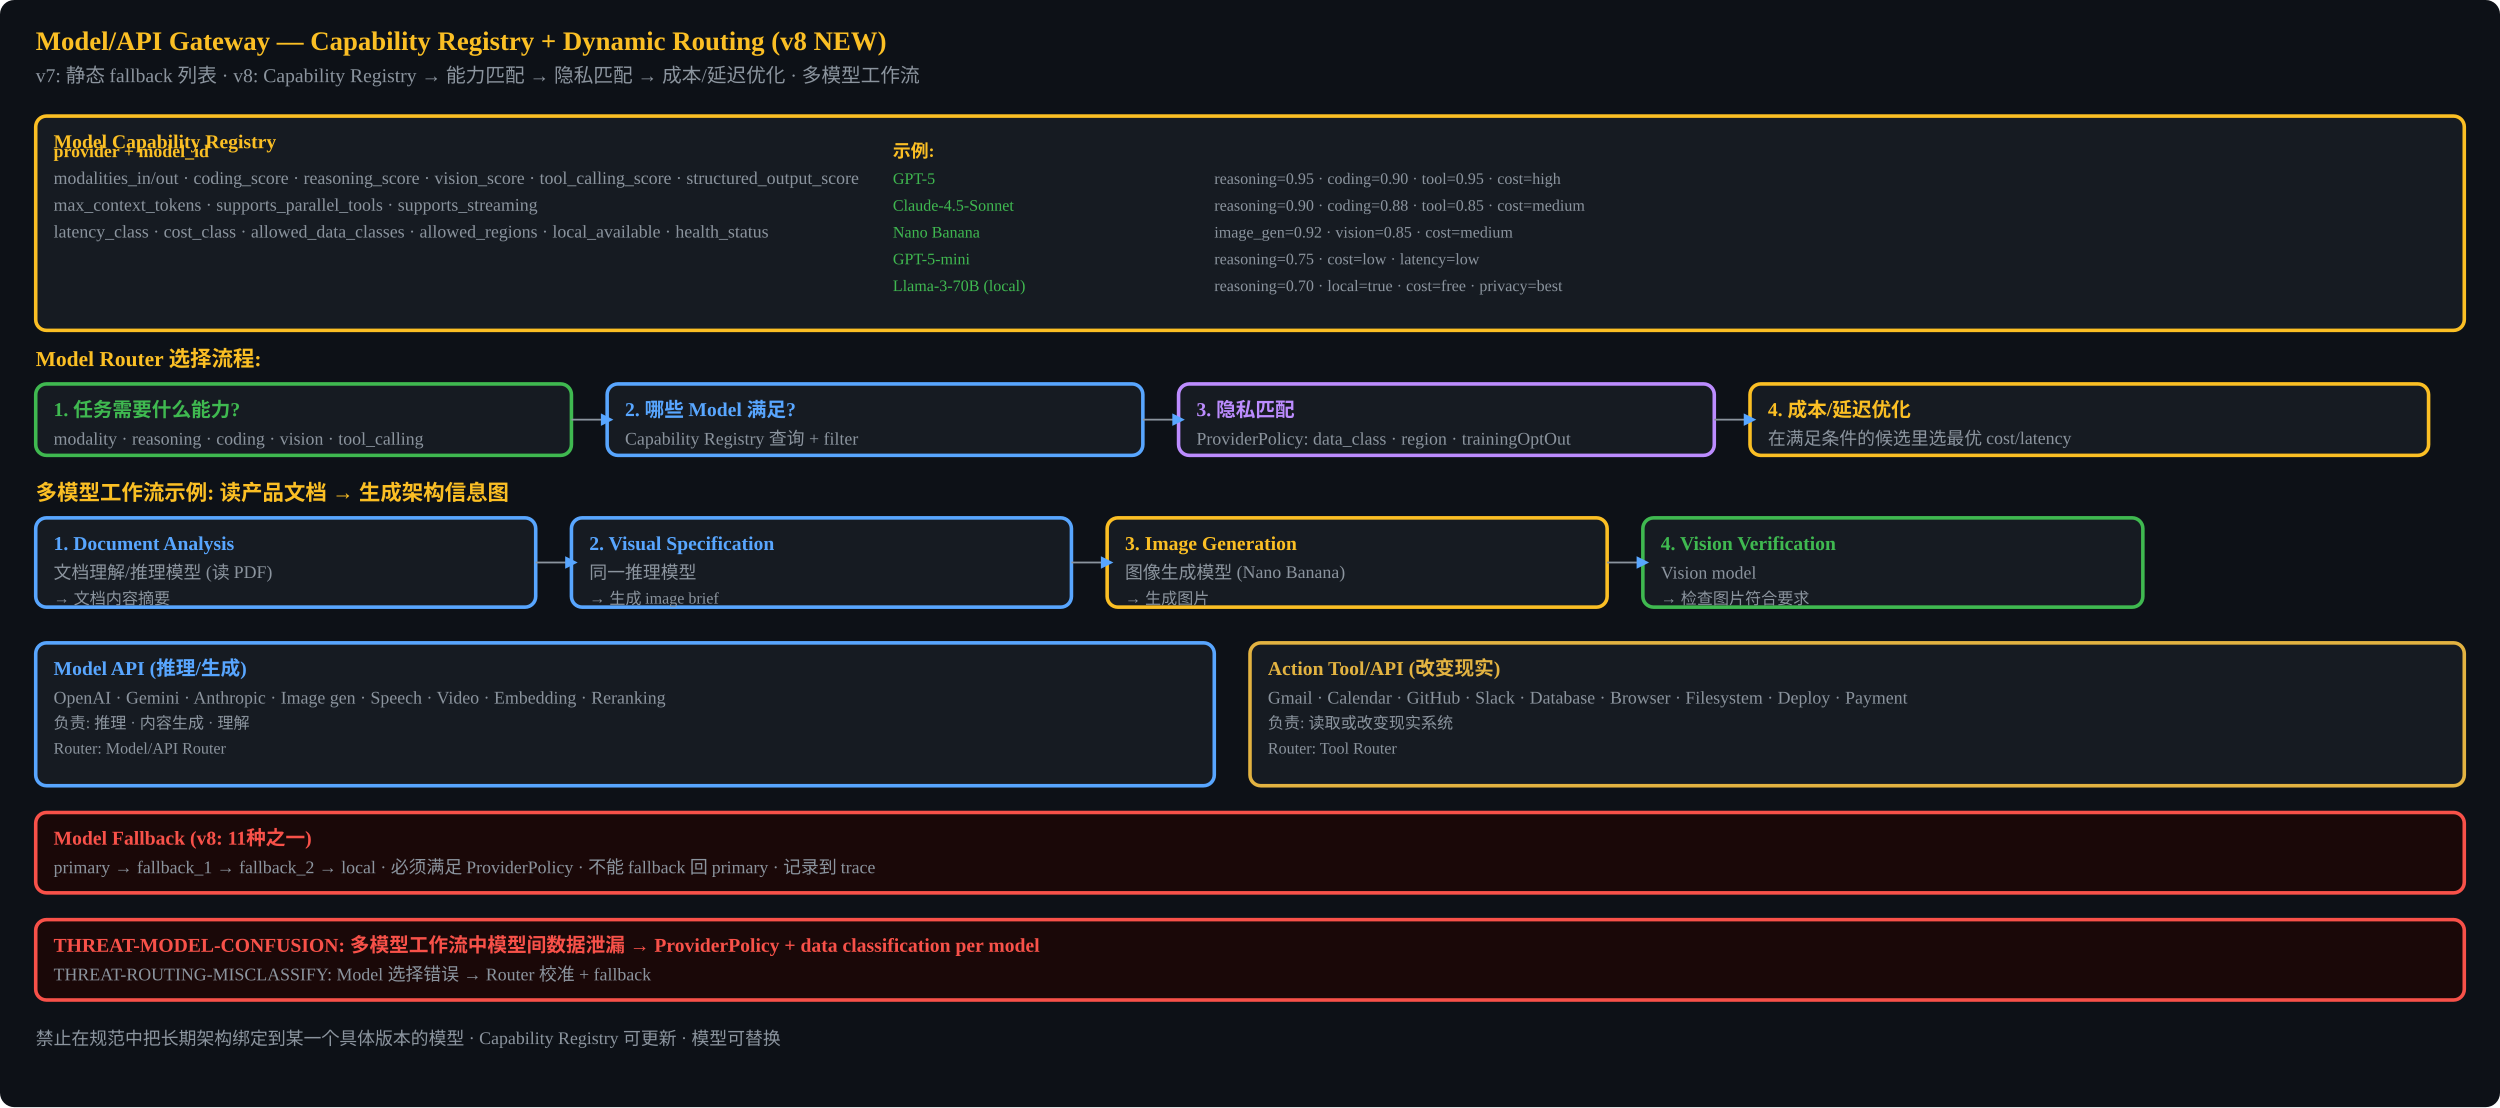
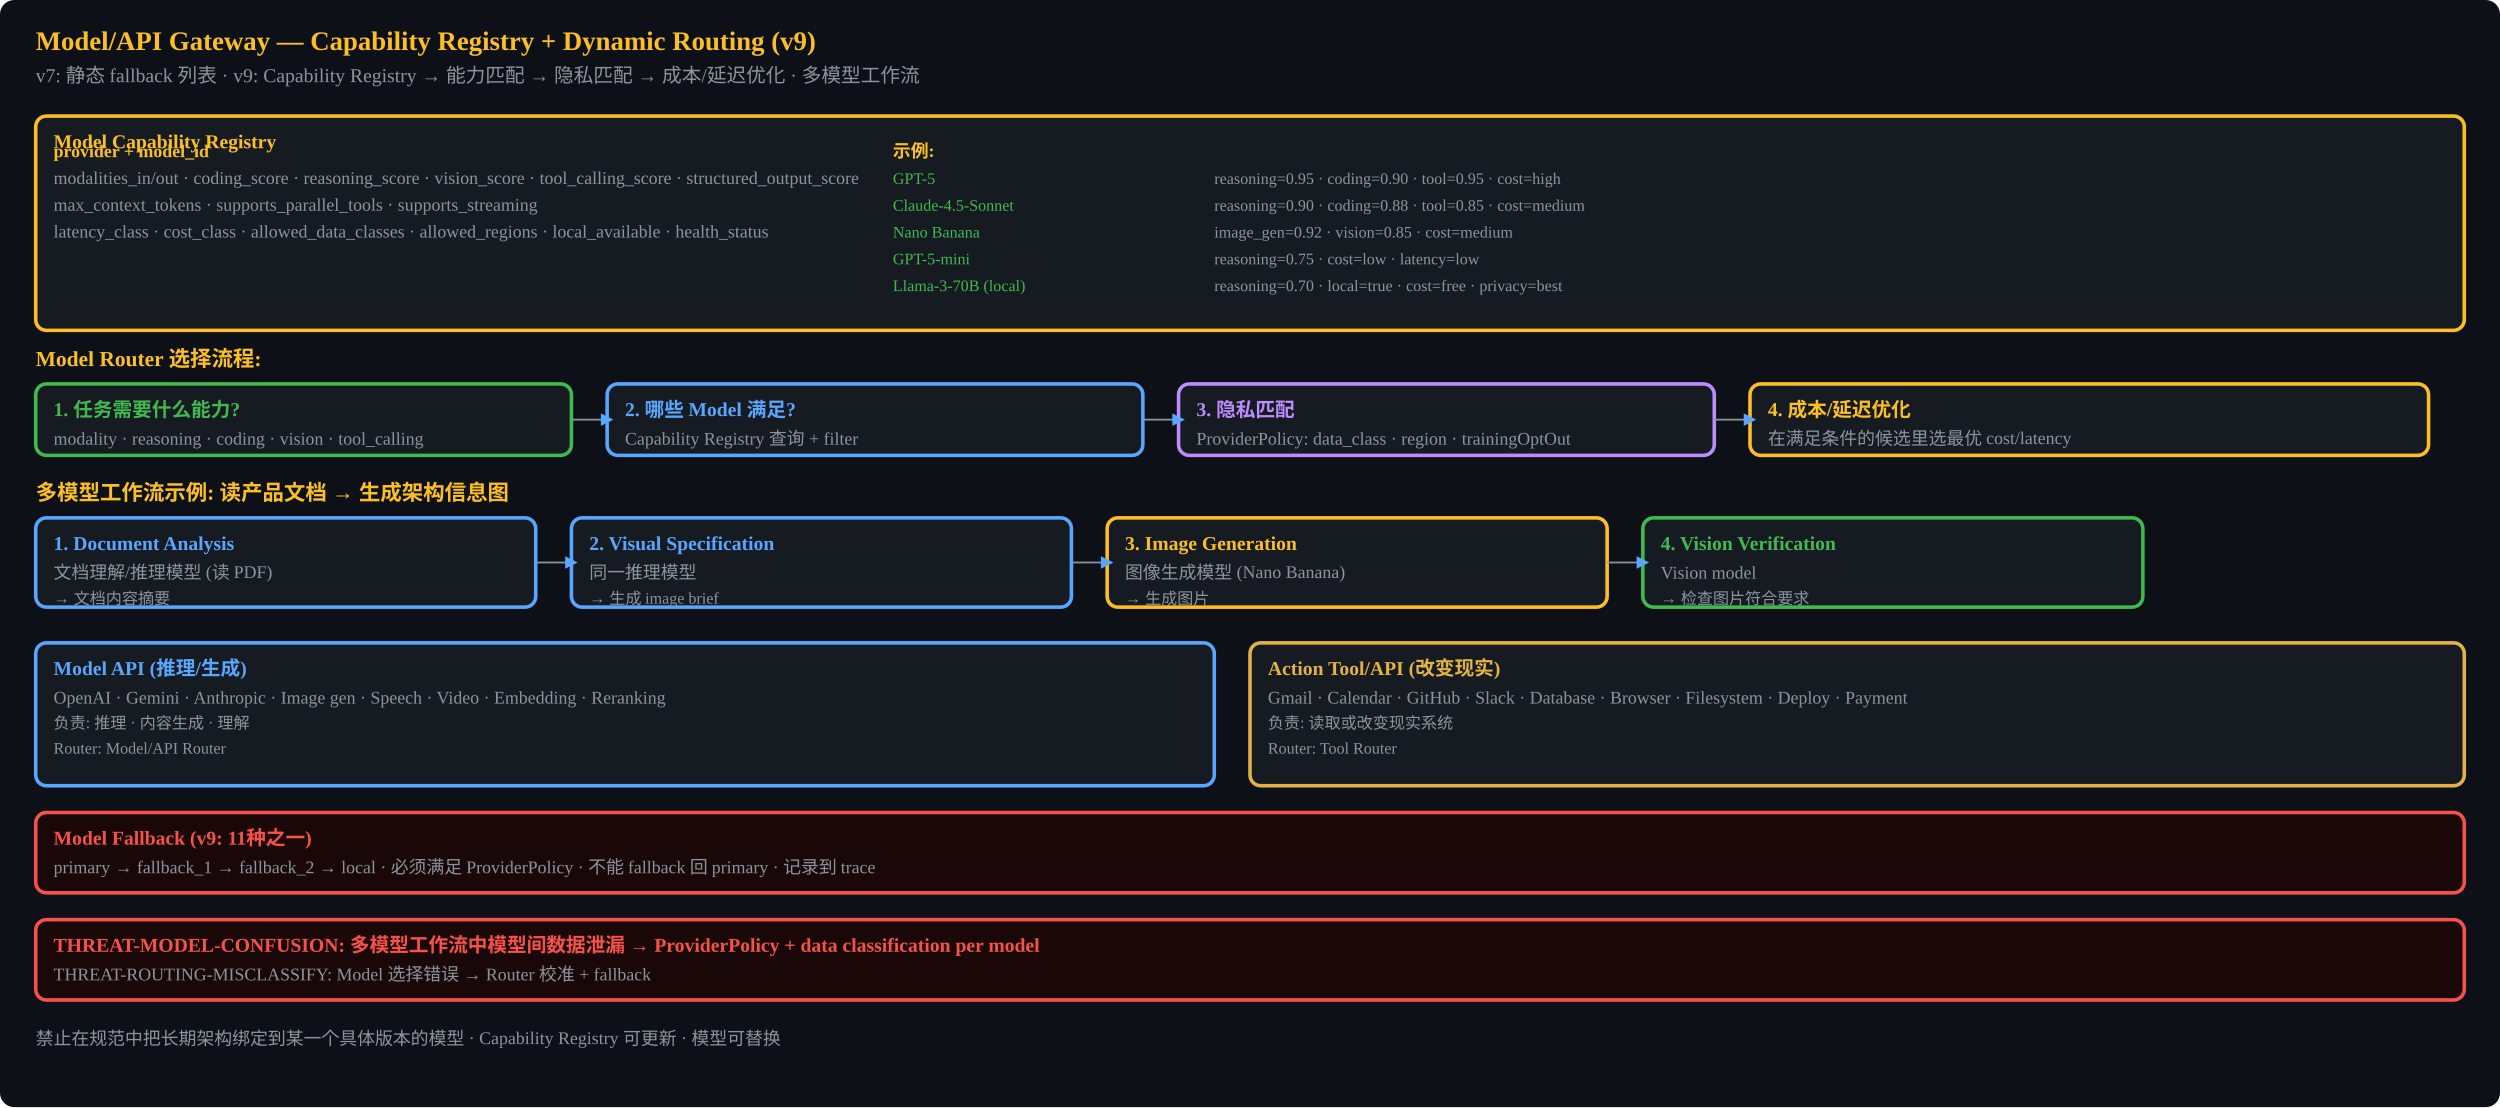
<svg xmlns="http://www.w3.org/2000/svg" width="1400" height="620" viewBox="0 0 1400 620">
  <defs>
    <marker id="ar" markerWidth="7" markerHeight="7" refX="3.5" refY="3.5" orient="auto">
      <path d="M0,0 L7,3.5 L0,7 Z" fill="#8b949e" />
    </marker>
    <marker id="ab" markerWidth="7" markerHeight="7" refX="3.5" refY="3.5" orient="auto">
      <path d="M0,0 L7,3.5 L0,7 Z" fill="#58a6ff" />
    </marker>
    <marker id="ag" markerWidth="7" markerHeight="7" refX="3.5" refY="3.5" orient="auto">
      <path d="M0,0 L7,3.5 L0,7 Z" fill="#3fb950" />
    </marker>
  </defs>
  <rect x="0" y="0" width="1400" height="620" fill="#0d1117" rx="8" />
-   <text x="20" y="28" fill="#fbbf24" font-size="15" font-weight="bold">Model/API Gateway — Capability Registry + Dynamic Routing (v8 NEW)</text>
-   <text x="20" y="46" fill="#8b949e" font-size="11">v7: 静态 fallback 列表 · v8: Capability Registry → 能力匹配 → 隐私匹配 → 成本/延迟优化 · 多模型工作流</text>
+   <text x="20" y="28" fill="#fbbf24" font-size="15" font-weight="bold">Model/API Gateway — Capability Registry + Dynamic Routing (v9)</text>
+   <text x="20" y="46" fill="#8b949e" font-size="11">v7: 静态 fallback 列表 · v9: Capability Registry → 能力匹配 → 隐私匹配 → 成本/延迟优化 · 多模型工作流</text>
  <rect x="20" y="65" width="1360" height="120" fill="#161b22" stroke="#fbbf24" stroke-width="2" rx="6" />
  <text x="30" y="83" fill="#fbbf24" font-size="11" font-weight="bold">Model Capability Registry</text>
  <text x="30" y="88" fill="#fbbf24" font-size="10" font-weight="bold">provider + model_id</text>
  <text x="30" y="103" fill="#8b949e" font-size="10">modalities_in/out · coding_score · reasoning_score · vision_score · tool_calling_score · structured_output_score</text>
  <text x="30" y="118" fill="#8b949e" font-size="10">max_context_tokens · supports_parallel_tools · supports_streaming</text>
  <text x="30" y="133" fill="#8b949e" font-size="10">latency_class · cost_class · allowed_data_classes · allowed_regions · local_available · health_status</text>
  <text x="500" y="88" fill="#fbbf24" font-size="10" font-weight="bold">示例:</text>
  <text x="500" y="103" fill="#3fb950" font-size="9">GPT-5</text>
  <text x="680" y="103" fill="#8b949e" font-size="9">reasoning=0.95 · coding=0.90 · tool=0.95 · cost=high</text>
  <text x="500" y="118" fill="#3fb950" font-size="9">Claude-4.5-Sonnet</text>
  <text x="680" y="118" fill="#8b949e" font-size="9">reasoning=0.90 · coding=0.88 · tool=0.85 · cost=medium</text>
  <text x="500" y="133" fill="#3fb950" font-size="9">Nano Banana</text>
  <text x="680" y="133" fill="#8b949e" font-size="9">image_gen=0.92 · vision=0.85 · cost=medium</text>
  <text x="500" y="148" fill="#3fb950" font-size="9">GPT-5-mini</text>
  <text x="680" y="148" fill="#8b949e" font-size="9">reasoning=0.75 · cost=low · latency=low</text>
  <text x="500" y="163" fill="#3fb950" font-size="9">Llama-3-70B (local)</text>
  <text x="680" y="163" fill="#8b949e" font-size="9">reasoning=0.70 · local=true · cost=free · privacy=best</text>
  <text x="20" y="205" fill="#fbbf24" font-size="12" font-weight="bold">Model Router 选择流程:</text>
  <rect x="20" y="215" width="300" height="40" fill="#161b22" stroke="#3fb950" stroke-width="2" rx="6" />
  <text x="30" y="233" fill="#3fb950" font-size="11" font-weight="bold">1. 任务需要什么能力?</text>
  <text x="30" y="249" fill="#8b949e" font-size="10">modality · reasoning · coding · vision · tool_calling</text>
  <rect x="340" y="215" width="300" height="40" fill="#161b22" stroke="#58a6ff" stroke-width="2" rx="6" />
  <text x="350" y="233" fill="#58a6ff" font-size="11" font-weight="bold">2. 哪些 Model 满足?</text>
  <text x="350" y="249" fill="#8b949e" font-size="10">Capability Registry 查询 + filter</text>
  <rect x="660" y="215" width="300" height="40" fill="#161b22" stroke="#bc8cff" stroke-width="2" rx="6" />
  <text x="670" y="233" fill="#bc8cff" font-size="11" font-weight="bold">3. 隐私匹配</text>
  <text x="670" y="249" fill="#8b949e" font-size="10">ProviderPolicy: data_class · region · trainingOptOut</text>
  <rect x="980" y="215" width="380" height="40" fill="#161b22" stroke="#fbbf24" stroke-width="2" rx="6" />
  <text x="990" y="233" fill="#fbbf24" font-size="11" font-weight="bold">4. 成本/延迟优化</text>
  <text x="990" y="249" fill="#8b949e" font-size="10">在满足条件的候选里选最优 cost/latency</text>
  <line x1="320" y1="235" x2="340" y2="235" stroke="#8b949e" stroke-width="1" marker-end="url(#ab)" />
  <line x1="640" y1="235" x2="660" y2="235" stroke="#8b949e" stroke-width="1" marker-end="url(#ab)" />
  <line x1="960" y1="235" x2="980" y2="235" stroke="#8b949e" stroke-width="1" marker-end="url(#ab)" />
  <text x="20" y="280" fill="#fbbf24" font-size="12" font-weight="bold">多模型工作流示例: 读产品文档 → 生成架构信息图</text>
  <rect x="20" y="290" width="280" height="50" fill="#161b22" stroke="#58a6ff" stroke-width="2" rx="6" />
  <text x="30" y="308" fill="#58a6ff" font-size="11" font-weight="bold">1. Document Analysis</text>
  <text x="30" y="324" fill="#8b949e" font-size="10">文档理解/推理模型 (读 PDF)</text>
  <text x="30" y="338" fill="#8b949e" font-size="9">→ 文档内容摘要</text>
  <rect x="320" y="290" width="280" height="50" fill="#161b22" stroke="#58a6ff" stroke-width="2" rx="6" />
  <text x="330" y="308" fill="#58a6ff" font-size="11" font-weight="bold">2. Visual Specification</text>
  <text x="330" y="324" fill="#8b949e" font-size="10">同一推理模型</text>
  <text x="330" y="338" fill="#8b949e" font-size="9">→ 生成 image brief</text>
  <rect x="620" y="290" width="280" height="50" fill="#161b22" stroke="#fbbf24" stroke-width="2" rx="6" />
  <text x="630" y="308" fill="#fbbf24" font-size="11" font-weight="bold">3. Image Generation</text>
  <text x="630" y="324" fill="#8b949e" font-size="10">图像生成模型 (Nano Banana)</text>
  <text x="630" y="338" fill="#8b949e" font-size="9">→ 生成图片</text>
  <rect x="920" y="290" width="280" height="50" fill="#161b22" stroke="#3fb950" stroke-width="2" rx="6" />
  <text x="930" y="308" fill="#3fb950" font-size="11" font-weight="bold">4. Vision Verification</text>
  <text x="930" y="324" fill="#8b949e" font-size="10">Vision model</text>
  <text x="930" y="338" fill="#8b949e" font-size="9">→ 检查图片符合要求</text>
  <line x1="300" y1="315" x2="320" y2="315" stroke="#8b949e" stroke-width="1" marker-end="url(#ab)" />
  <line x1="600" y1="315" x2="620" y2="315" stroke="#8b949e" stroke-width="1" marker-end="url(#ab)" />
  <line x1="900" y1="315" x2="920" y2="315" stroke="#8b949e" stroke-width="1" marker-end="url(#ab)" />
  <rect x="20" y="360" width="660" height="80" fill="#161b22" stroke="#58a6ff" stroke-width="2" rx="6" />
  <text x="30" y="378" fill="#58a6ff" font-size="11" font-weight="bold">Model API (推理/生成)</text>
  <text x="30" y="394" fill="#8b949e" font-size="10">OpenAI · Gemini · Anthropic · Image gen · Speech · Video · Embedding · Reranking</text>
  <text x="30" y="408" fill="#8b949e" font-size="9">负责: 推理 · 内容生成 · 理解</text>
  <text x="30" y="422" fill="#8b949e" font-size="9">Router: Model/API Router</text>
  <rect x="700" y="360" width="680" height="80" fill="#161b22" stroke="#e3b341" stroke-width="2" rx="6" />
  <text x="710" y="378" fill="#e3b341" font-size="11" font-weight="bold">Action Tool/API (改变现实)</text>
  <text x="710" y="394" fill="#8b949e" font-size="10">Gmail · Calendar · GitHub · Slack · Database · Browser · Filesystem · Deploy · Payment</text>
  <text x="710" y="408" fill="#8b949e" font-size="9">负责: 读取或改变现实系统</text>
  <text x="710" y="422" fill="#8b949e" font-size="9">Router: Tool Router</text>
  <rect x="20" y="455" width="1360" height="45" fill="#1a0808" stroke="#f85149" stroke-width="2" rx="6" />
-   <text x="30" y="473" fill="#f85149" font-size="11" font-weight="bold">Model Fallback (v8: 11种之一)</text>
+   <text x="30" y="473" fill="#f85149" font-size="11" font-weight="bold">Model Fallback (v9: 11种之一)</text>
  <text x="30" y="489" fill="#8b949e" font-size="10">primary → fallback_1 → fallback_2 → local · 必须满足 ProviderPolicy · 不能 fallback 回 primary · 记录到 trace</text>
  <rect x="20" y="515" width="1360" height="45" fill="#1a0808" stroke="#f85149" stroke-width="2" rx="6" />
  <text x="30" y="533" fill="#f85149" font-size="11" font-weight="bold">THREAT-MODEL-CONFUSION: 多模型工作流中模型间数据泄漏 → ProviderPolicy + data classification per model</text>
  <text x="30" y="549" fill="#8b949e" font-size="10">THREAT-ROUTING-MISCLASSIFY: Model 选择错误 → Router 校准 + fallback</text>
  <text x="20" y="585" fill="#8b949e" font-size="10">禁止在规范中把长期架构绑定到某一个具体版本的模型 · Capability Registry 可更新 · 模型可替换</text>
</svg>
